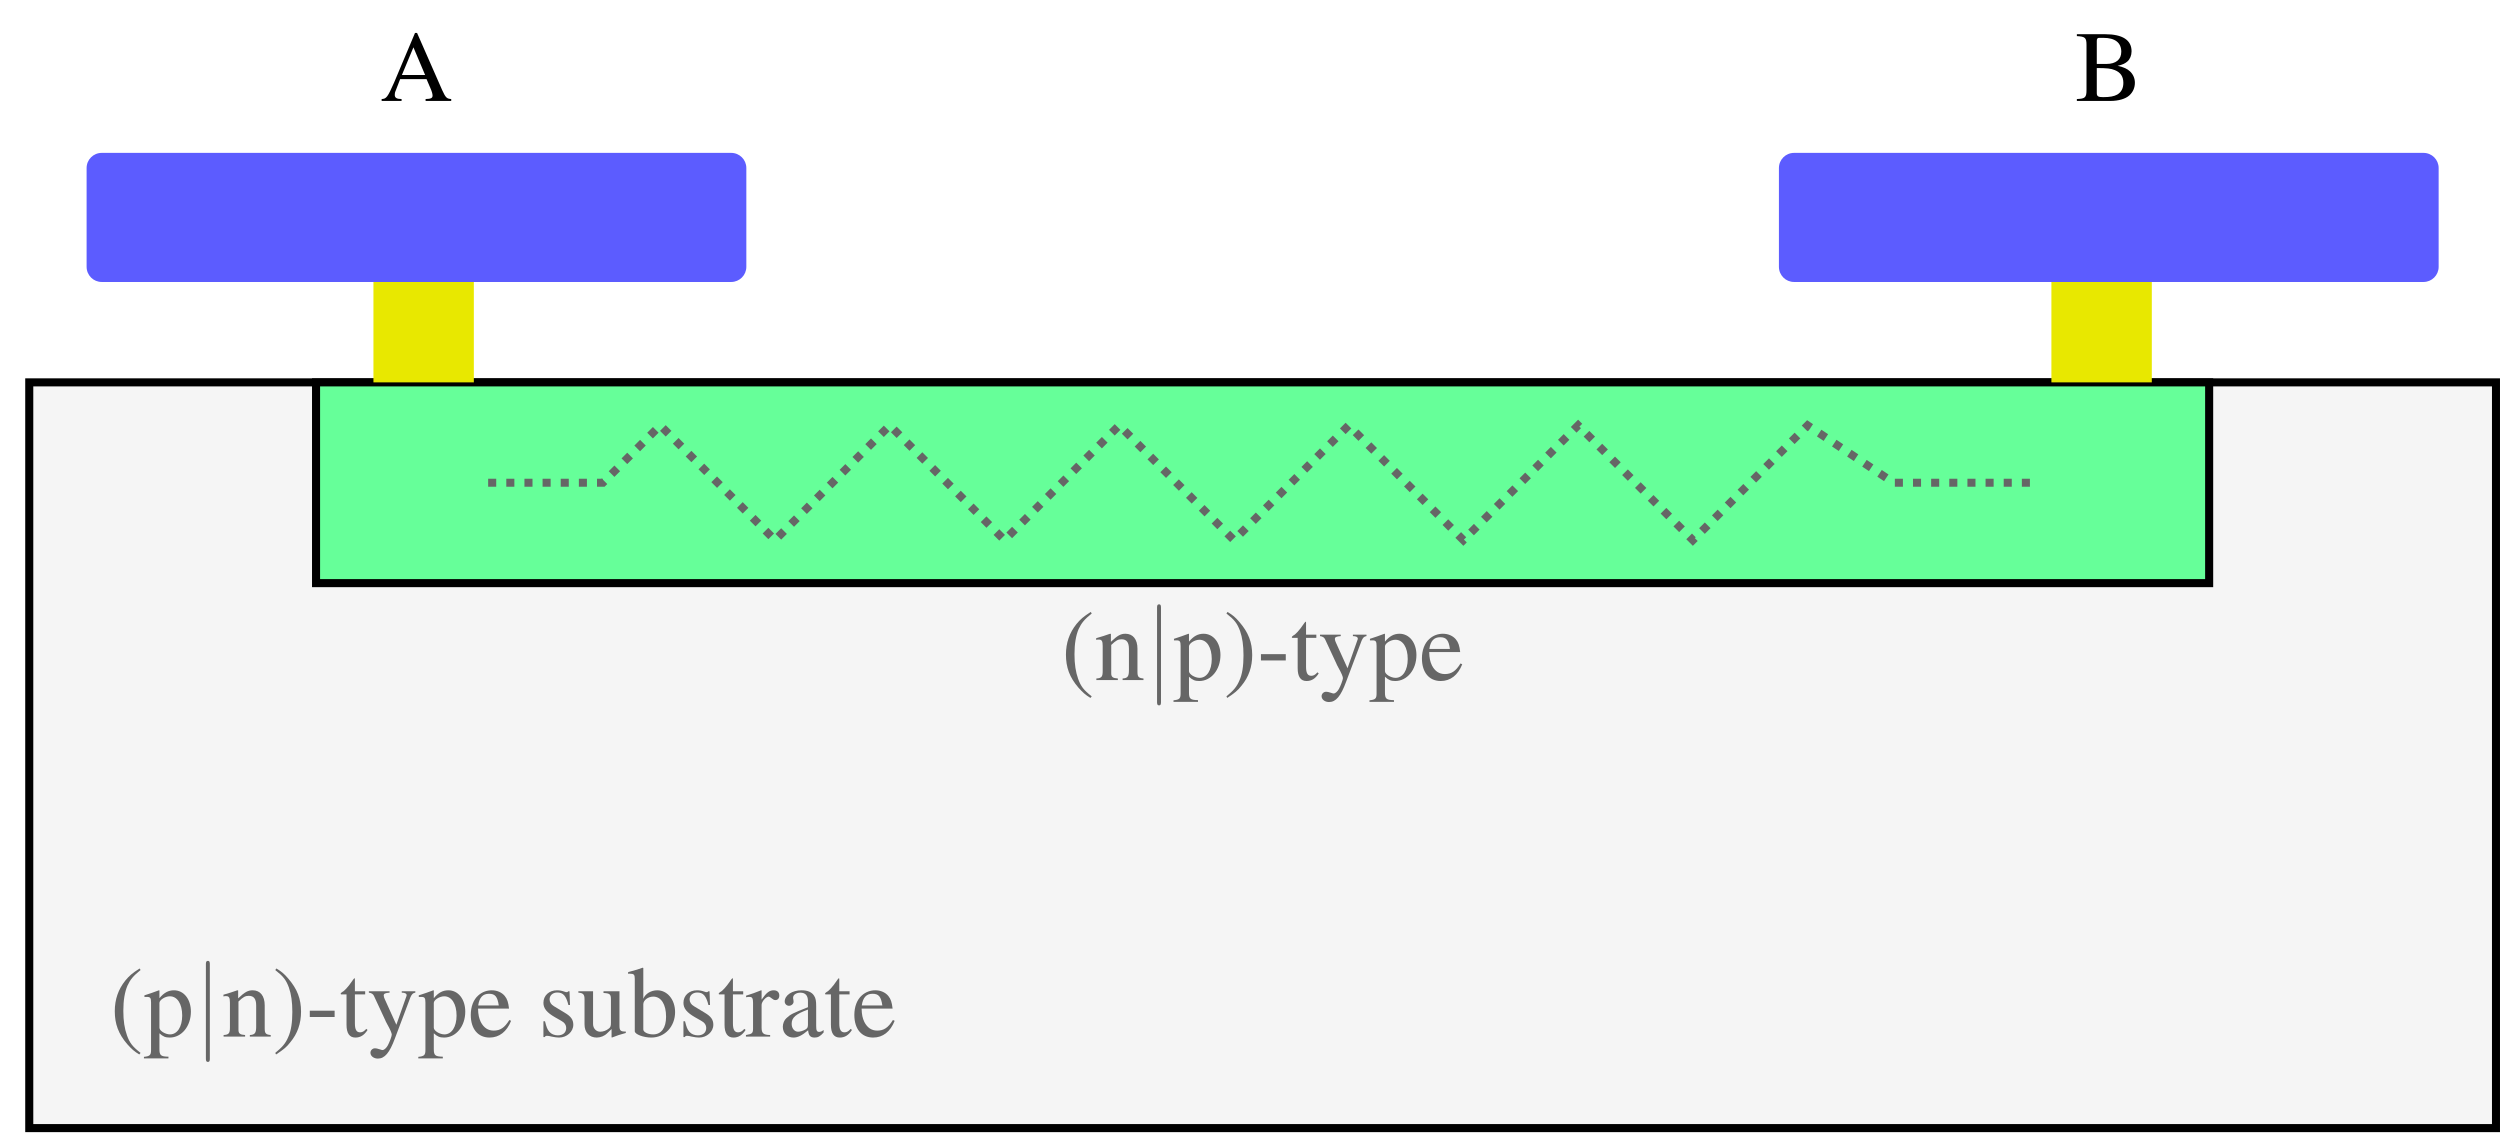
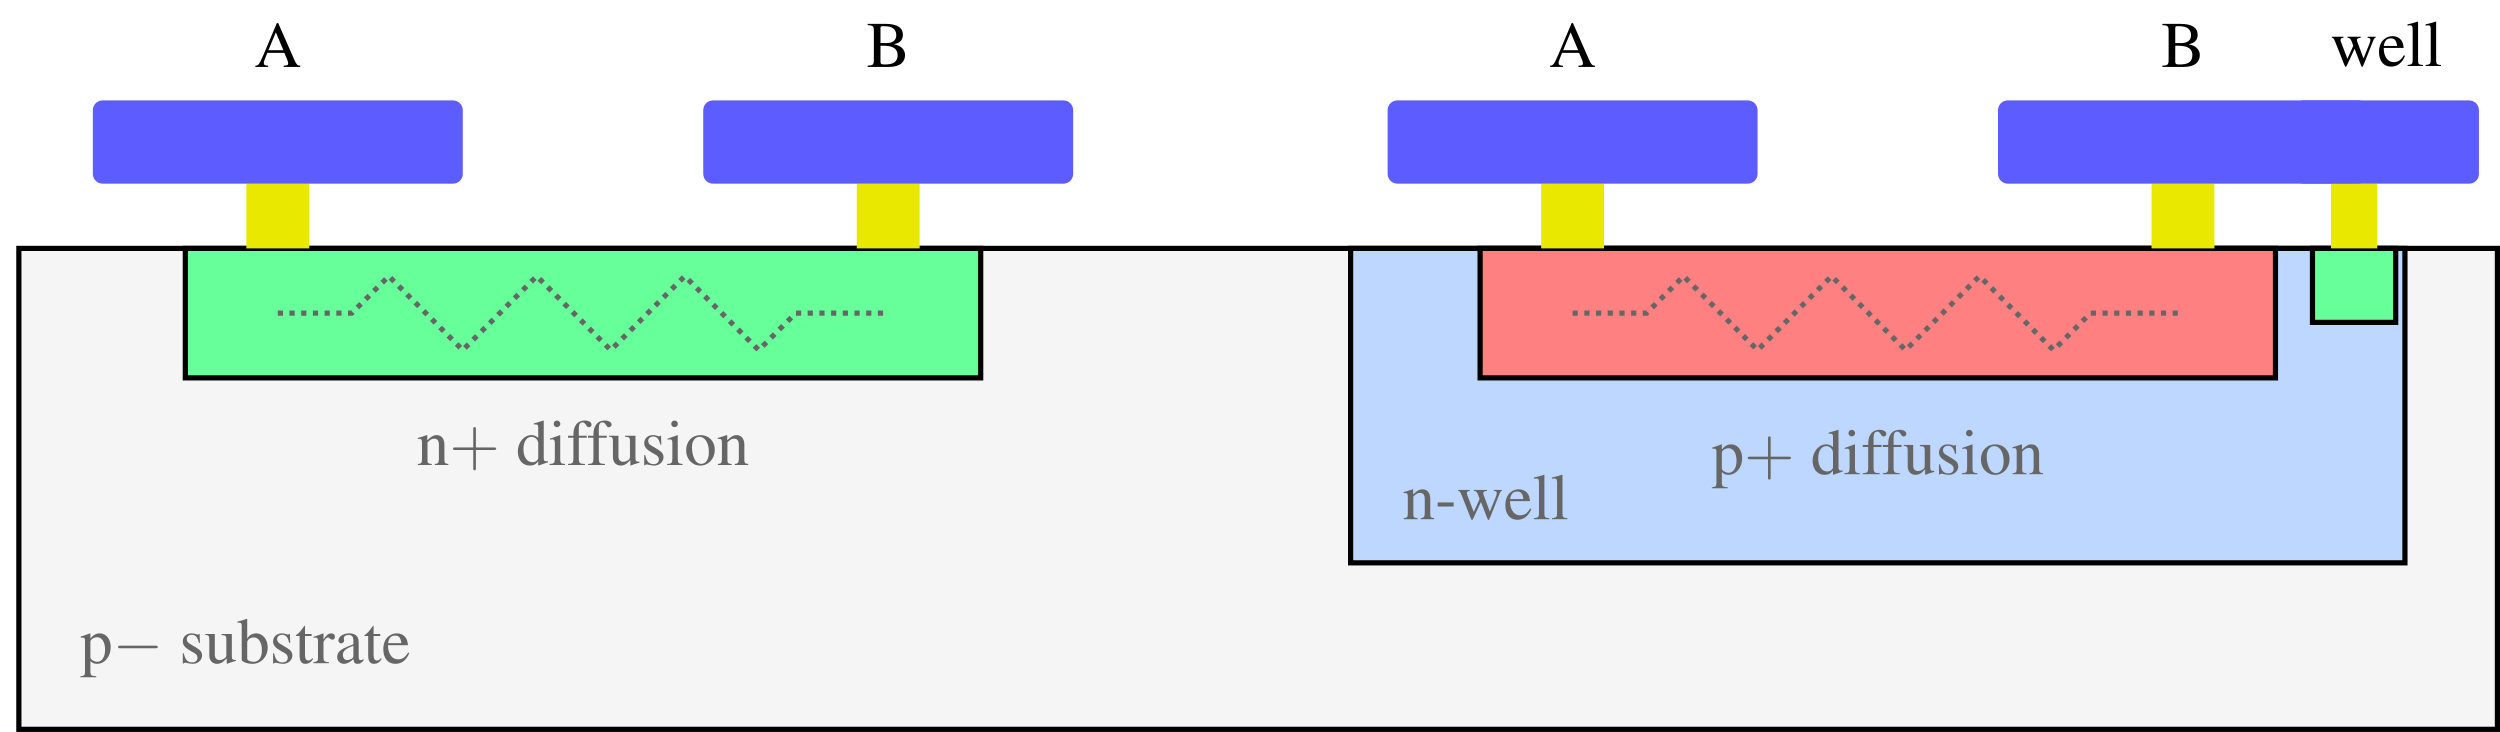
- <svg xmlns="http://www.w3.org/2000/svg" xmlns:xlink="http://www.w3.org/1999/xlink" width="247.067pt" height="111.888pt" viewBox="0 0 247.067 111.888">
+ <svg xmlns="http://www.w3.org/2000/svg" xmlns:xlink="http://www.w3.org/1999/xlink" width="383.13pt" height="112.167pt" viewBox="0 0 383.13 112.167">
  <defs>
    <g>
      <g id="glyph-0-0">
-         <path d="M 2.938 -6.734 C 2.203 -6.266 1.906 -6 1.531 -5.547 C 0.828 -4.672 0.484 -3.672 0.484 -2.516 C 0.484 -1.25 0.844 -0.266 1.719 0.75 C 2.141 1.219 2.391 1.453 2.906 1.766 L 3.031 1.609 C 2.234 0.984 1.953 0.625 1.688 -0.125 C 1.453 -0.781 1.328 -1.547 1.328 -2.547 C 1.328 -3.594 1.469 -4.406 1.734 -5.031 C 2.016 -5.641 2.312 -6 3.031 -6.578 Z M 2.938 -6.734 " />
+         <path d="M 0.094 -3.922 C 0.172 -3.922 0.25 -3.922 0.344 -3.922 C 0.672 -3.922 0.75 -3.828 0.75 -3.359 L 0.75 1.312 C 0.75 1.828 0.641 1.938 0.047 2 L 0.047 2.156 L 2.469 2.156 L 2.469 1.984 C 1.719 1.969 1.578 1.859 1.578 1.234 L 1.578 -0.328 C 1.938 0 2.172 0.094 2.594 0.094 C 3.766 0.094 4.688 -1.016 4.688 -2.469 C 4.688 -3.703 3.984 -4.578 3.016 -4.578 C 2.469 -4.578 2.031 -4.344 1.578 -3.797 L 1.578 -4.562 L 1.531 -4.578 C 0.984 -4.375 0.641 -4.25 0.094 -4.078 Z M 1.578 -3.328 C 1.578 -3.625 2.141 -3.984 2.609 -3.984 C 3.344 -3.984 3.828 -3.234 3.828 -2.078 C 3.828 -0.969 3.344 -0.219 2.625 -0.219 C 2.156 -0.219 1.578 -0.578 1.578 -0.875 Z M 1.578 -3.328 " />
      </g>
      <g id="glyph-0-1">
-         <path d="M 0.094 -3.922 C 0.172 -3.922 0.25 -3.922 0.344 -3.922 C 0.672 -3.922 0.75 -3.828 0.75 -3.359 L 0.75 1.312 C 0.75 1.828 0.641 1.938 0.047 2 L 0.047 2.156 L 2.469 2.156 L 2.469 1.984 C 1.719 1.969 1.578 1.859 1.578 1.234 L 1.578 -0.328 C 1.938 0 2.172 0.094 2.594 0.094 C 3.766 0.094 4.688 -1.016 4.688 -2.469 C 4.688 -3.703 3.984 -4.578 3.016 -4.578 C 2.469 -4.578 2.031 -4.344 1.578 -3.797 L 1.578 -4.562 L 1.531 -4.578 C 0.984 -4.375 0.641 -4.25 0.094 -4.078 Z M 1.578 -3.328 C 1.578 -3.625 2.141 -3.984 2.609 -3.984 C 3.344 -3.984 3.828 -3.234 3.828 -2.078 C 3.828 -0.969 3.344 -0.219 2.625 -0.219 C 2.156 -0.219 1.578 -0.578 1.578 -0.875 Z M 1.578 -3.328 " />
+         <path d="M 3.141 -3.125 L 3.094 -4.484 L 2.984 -4.484 L 2.969 -4.469 C 2.875 -4.391 2.875 -4.391 2.828 -4.391 C 2.766 -4.391 2.672 -4.406 2.562 -4.453 C 2.344 -4.531 2.125 -4.578 1.859 -4.578 C 1.078 -4.578 0.516 -4.062 0.516 -3.344 C 0.516 -2.797 0.828 -2.391 1.672 -1.906 L 2.25 -1.578 C 2.609 -1.391 2.766 -1.141 2.766 -0.844 C 2.766 -0.406 2.453 -0.125 1.938 -0.125 C 1.609 -0.125 1.297 -0.25 1.109 -0.469 C 0.891 -0.719 0.812 -0.953 0.672 -1.516 L 0.516 -1.516 L 0.516 0.047 L 0.641 0.047 C 0.719 -0.062 0.75 -0.078 0.875 -0.078 C 0.969 -0.078 1.109 -0.062 1.328 0 C 1.609 0.062 1.891 0.094 2.062 0.094 C 2.828 0.094 3.469 -0.484 3.469 -1.172 C 3.469 -1.672 3.234 -2 2.625 -2.359 L 1.562 -3 C 1.281 -3.156 1.125 -3.406 1.125 -3.672 C 1.125 -4.078 1.438 -4.359 1.891 -4.359 C 2.469 -4.359 2.766 -4.016 2.984 -3.125 Z M 3.141 -3.125 " />
      </g>
      <g id="glyph-0-2">
-         <path d="M 0.156 -3.969 C 0.219 -4 0.312 -4 0.422 -4 C 0.703 -4 0.797 -3.859 0.797 -3.375 L 0.797 -0.891 C 0.797 -0.328 0.688 -0.188 0.172 -0.156 L 0.172 0 L 2.297 0 L 2.297 -0.156 C 1.781 -0.188 1.641 -0.312 1.641 -0.672 L 1.641 -3.469 C 2.109 -3.922 2.328 -4.031 2.656 -4.031 C 3.156 -4.031 3.391 -3.734 3.391 -3.078 L 3.391 -0.984 C 3.391 -0.359 3.266 -0.188 2.766 -0.156 L 2.766 0 L 4.828 0 L 4.828 -0.156 C 4.344 -0.203 4.234 -0.312 4.234 -0.812 L 4.234 -3.094 C 4.234 -4.031 3.781 -4.578 3.047 -4.578 C 2.594 -4.578 2.281 -4.422 1.609 -3.781 L 1.609 -4.562 L 1.531 -4.578 C 1.047 -4.406 0.703 -4.297 0.156 -4.141 Z M 0.156 -3.969 " />
+         <path d="M 4.781 -0.5 L 4.719 -0.5 C 4.266 -0.5 4.156 -0.609 4.156 -1.062 L 4.156 -4.484 L 2.578 -4.484 L 2.578 -4.312 C 3.203 -4.281 3.312 -4.188 3.312 -3.688 L 3.312 -1.344 C 3.312 -1.062 3.266 -0.922 3.125 -0.812 C 2.859 -0.594 2.547 -0.484 2.25 -0.484 C 1.859 -0.484 1.547 -0.812 1.547 -1.234 L 1.547 -4.484 L 0.094 -4.484 L 0.094 -4.344 C 0.562 -4.312 0.703 -4.172 0.703 -3.703 L 0.703 -1.203 C 0.703 -0.406 1.188 0.094 1.906 0.094 C 2.281 0.094 2.672 -0.062 2.938 -0.328 L 3.375 -0.75 L 3.375 0.062 L 3.406 0.094 C 3.906 -0.109 4.266 -0.219 4.781 -0.359 Z M 4.781 -0.5 " />
      </g>
      <g id="glyph-0-3">
-         <path d="M 0.375 1.766 C 1.109 1.281 1.422 1.031 1.781 0.562 C 2.5 -0.297 2.844 -1.297 2.844 -2.469 C 2.844 -3.734 2.469 -4.703 1.594 -5.719 C 1.188 -6.203 0.922 -6.422 0.406 -6.734 L 0.297 -6.578 C 1.094 -5.953 1.359 -5.609 1.641 -4.859 C 1.875 -4.188 1.984 -3.422 1.984 -2.438 C 1.984 -1.391 1.859 -0.562 1.578 0.047 C 1.312 0.672 1 1.031 0.297 1.609 Z M 0.375 1.766 " />
+         <path d="M 1.531 -6.781 L 1.469 -6.812 C 1.062 -6.656 0.781 -6.578 0.312 -6.453 L 0.031 -6.375 L 0.031 -6.203 C 0.094 -6.219 0.125 -6.219 0.203 -6.219 C 0.594 -6.219 0.688 -6.125 0.688 -5.719 L 0.688 -0.531 C 0.688 -0.234 1.531 0.094 2.328 0.094 C 3.656 0.094 4.672 -1 4.672 -2.422 C 4.672 -3.656 3.906 -4.578 2.906 -4.578 C 2.297 -4.578 1.719 -4.234 1.531 -3.734 Z M 1.531 -3.203 C 1.531 -3.594 2 -3.953 2.516 -3.953 C 3.297 -3.953 3.781 -3.188 3.781 -1.969 C 3.781 -0.859 3.312 -0.219 2.5 -0.219 C 1.969 -0.219 1.531 -0.453 1.531 -0.703 Z M 1.531 -3.203 " />
      </g>
      <g id="glyph-0-4">
-         <path d="M 0.391 -2.562 L 0.391 -1.938 L 2.844 -1.938 L 2.844 -2.562 Z M 0.391 -2.562 " />
+         <path d="M 2.547 -4.484 L 1.531 -4.484 L 1.531 -5.641 C 1.531 -5.734 1.531 -5.766 1.469 -5.766 C 1.391 -5.688 1.328 -5.594 1.266 -5.5 C 0.891 -4.938 0.453 -4.469 0.297 -4.422 C 0.188 -4.359 0.125 -4.281 0.125 -4.234 C 0.125 -4.203 0.141 -4.188 0.172 -4.172 L 0.703 -4.172 L 0.703 -1.172 C 0.703 -0.328 1 0.094 1.578 0.094 C 2.078 0.094 2.453 -0.141 2.781 -0.656 L 2.656 -0.766 C 2.438 -0.516 2.266 -0.422 2.047 -0.422 C 1.688 -0.422 1.531 -0.688 1.531 -1.312 L 1.531 -4.172 L 2.547 -4.172 Z M 2.547 -4.484 " />
      </g>
      <g id="glyph-0-5">
-         <path d="M 2.547 -4.484 L 1.531 -4.484 L 1.531 -5.641 C 1.531 -5.734 1.531 -5.766 1.469 -5.766 C 1.391 -5.688 1.328 -5.594 1.266 -5.5 C 0.891 -4.938 0.453 -4.469 0.297 -4.422 C 0.188 -4.359 0.125 -4.281 0.125 -4.234 C 0.125 -4.203 0.141 -4.188 0.172 -4.172 L 0.703 -4.172 L 0.703 -1.172 C 0.703 -0.328 1 0.094 1.578 0.094 C 2.078 0.094 2.453 -0.141 2.781 -0.656 L 2.656 -0.766 C 2.438 -0.516 2.266 -0.422 2.047 -0.422 C 1.688 -0.422 1.531 -0.688 1.531 -1.312 L 1.531 -4.172 L 2.547 -4.172 Z M 2.547 -4.484 " />
+         <path d="M 0.062 -3.891 C 0.203 -3.922 0.297 -3.922 0.422 -3.922 C 0.672 -3.922 0.75 -3.766 0.75 -3.328 L 0.75 -0.844 C 0.75 -0.344 0.688 -0.266 0.047 -0.156 L 0.047 0 L 2.438 0 L 2.438 -0.156 C 1.766 -0.172 1.594 -0.328 1.594 -0.891 L 1.594 -3.141 C 1.594 -3.453 2.031 -3.953 2.297 -3.953 C 2.359 -3.953 2.438 -3.906 2.547 -3.812 C 2.719 -3.672 2.828 -3.609 2.953 -3.609 C 3.188 -3.609 3.344 -3.781 3.344 -4.062 C 3.344 -4.391 3.125 -4.578 2.797 -4.578 C 2.375 -4.578 2.078 -4.359 1.594 -3.656 L 1.594 -4.562 L 1.547 -4.578 C 1.016 -4.359 0.656 -4.234 0.062 -4.047 Z M 0.062 -3.891 " />
      </g>
      <g id="glyph-0-6">
-         <path d="M 4.734 -4.484 L 3.391 -4.484 L 3.391 -4.344 C 3.703 -4.344 3.875 -4.25 3.875 -4.094 C 3.875 -4.047 3.859 -3.984 3.828 -3.922 L 2.859 -1.172 L 1.719 -3.688 C 1.656 -3.828 1.609 -3.953 1.609 -4.062 C 1.609 -4.25 1.766 -4.312 2.188 -4.344 L 2.188 -4.484 L 0.141 -4.484 L 0.141 -4.344 C 0.406 -4.312 0.562 -4.203 0.641 -4.031 L 1.781 -1.578 L 1.812 -1.5 L 1.969 -1.203 C 2.25 -0.703 2.406 -0.344 2.406 -0.188 C 2.406 -0.047 2.172 0.594 2 0.891 C 1.859 1.141 1.641 1.328 1.5 1.328 C 1.453 1.328 1.359 1.312 1.25 1.266 C 1.062 1.203 0.891 1.156 0.734 1.156 C 0.5 1.156 0.297 1.359 0.297 1.594 C 0.297 1.922 0.625 2.172 1.031 2.172 C 1.703 2.172 2.188 1.609 2.719 0.172 L 4.25 -3.891 C 4.391 -4.203 4.5 -4.312 4.734 -4.344 Z M 4.734 -4.484 " />
+         <path d="M 4.406 -0.656 C 4.234 -0.516 4.109 -0.469 3.969 -0.469 C 3.734 -0.469 3.672 -0.609 3.672 -1.047 L 3.672 -2.984 C 3.672 -3.516 3.625 -3.797 3.469 -4.031 C 3.25 -4.391 2.828 -4.578 2.234 -4.578 C 1.297 -4.578 0.562 -4.094 0.562 -3.469 C 0.562 -3.234 0.75 -3.047 0.984 -3.047 C 1.219 -3.047 1.438 -3.234 1.438 -3.453 C 1.438 -3.5 1.422 -3.547 1.422 -3.625 C 1.391 -3.703 1.391 -3.781 1.391 -3.859 C 1.391 -4.125 1.703 -4.344 2.109 -4.344 C 2.594 -4.344 2.859 -4.062 2.859 -3.516 L 2.859 -2.906 C 1.328 -2.297 1.156 -2.219 0.734 -1.828 C 0.516 -1.641 0.375 -1.297 0.375 -0.969 C 0.375 -0.344 0.812 0.094 1.422 0.094 C 1.859 0.094 2.266 -0.109 2.875 -0.625 C 2.922 -0.109 3.094 0.094 3.516 0.094 C 3.844 0.094 4.062 -0.016 4.406 -0.406 Z M 2.859 -1.219 C 2.859 -0.922 2.812 -0.828 2.609 -0.703 C 2.359 -0.562 2.078 -0.484 1.875 -0.484 C 1.531 -0.484 1.25 -0.812 1.25 -1.25 L 1.25 -1.281 C 1.25 -1.875 1.656 -2.234 2.859 -2.672 Z M 2.859 -1.219 " />
      </g>
      <g id="glyph-0-7">
        <path d="M 4.062 -1.641 C 3.594 -0.875 3.156 -0.594 2.516 -0.594 C 1.953 -0.594 1.531 -0.875 1.234 -1.453 C 1.062 -1.828 0.984 -2.156 0.969 -2.766 L 4.031 -2.766 C 3.953 -3.406 3.859 -3.703 3.609 -4.016 C 3.312 -4.375 2.844 -4.578 2.328 -4.578 C 1.828 -4.578 1.359 -4.406 0.984 -4.062 C 0.516 -3.656 0.25 -2.953 0.25 -2.141 C 0.25 -0.75 0.969 0.094 2.109 0.094 C 3.062 0.094 3.812 -0.484 4.234 -1.562 Z M 0.984 -3.078 C 1.094 -3.859 1.438 -4.234 2.047 -4.234 C 2.656 -4.234 2.891 -3.953 3.016 -3.078 Z M 0.984 -3.078 " />
      </g>
      <g id="glyph-0-8">
-         <path d="M 3.141 -3.125 L 3.094 -4.484 L 2.984 -4.484 L 2.969 -4.469 C 2.875 -4.391 2.875 -4.391 2.828 -4.391 C 2.766 -4.391 2.672 -4.406 2.562 -4.453 C 2.344 -4.531 2.125 -4.578 1.859 -4.578 C 1.078 -4.578 0.516 -4.062 0.516 -3.344 C 0.516 -2.797 0.828 -2.391 1.672 -1.906 L 2.25 -1.578 C 2.609 -1.391 2.766 -1.141 2.766 -0.844 C 2.766 -0.406 2.453 -0.125 1.938 -0.125 C 1.609 -0.125 1.297 -0.25 1.109 -0.469 C 0.891 -0.719 0.812 -0.953 0.672 -1.516 L 0.516 -1.516 L 0.516 0.047 L 0.641 0.047 C 0.719 -0.062 0.75 -0.078 0.875 -0.078 C 0.969 -0.078 1.109 -0.062 1.328 0 C 1.609 0.062 1.891 0.094 2.062 0.094 C 2.828 0.094 3.469 -0.484 3.469 -1.172 C 3.469 -1.672 3.234 -2 2.625 -2.359 L 1.562 -3 C 1.281 -3.156 1.125 -3.406 1.125 -3.672 C 1.125 -4.078 1.438 -4.359 1.891 -4.359 C 2.469 -4.359 2.766 -4.016 2.984 -3.125 Z M 3.141 -3.125 " />
+         <path d="M 0.156 -3.969 C 0.219 -4 0.312 -4 0.422 -4 C 0.703 -4 0.797 -3.859 0.797 -3.375 L 0.797 -0.891 C 0.797 -0.328 0.688 -0.188 0.172 -0.156 L 0.172 0 L 2.297 0 L 2.297 -0.156 C 1.781 -0.188 1.641 -0.312 1.641 -0.672 L 1.641 -3.469 C 2.109 -3.922 2.328 -4.031 2.656 -4.031 C 3.156 -4.031 3.391 -3.734 3.391 -3.078 L 3.391 -0.984 C 3.391 -0.359 3.266 -0.188 2.766 -0.156 L 2.766 0 L 4.828 0 L 4.828 -0.156 C 4.344 -0.203 4.234 -0.312 4.234 -0.812 L 4.234 -3.094 C 4.234 -4.031 3.781 -4.578 3.047 -4.578 C 2.594 -4.578 2.281 -4.422 1.609 -3.781 L 1.609 -4.562 L 1.531 -4.578 C 1.047 -4.406 0.703 -4.297 0.156 -4.141 Z M 0.156 -3.969 " />
      </g>
      <g id="glyph-0-9">
-         <path d="M 4.781 -0.5 L 4.719 -0.5 C 4.266 -0.5 4.156 -0.609 4.156 -1.062 L 4.156 -4.484 L 2.578 -4.484 L 2.578 -4.312 C 3.203 -4.281 3.312 -4.188 3.312 -3.688 L 3.312 -1.344 C 3.312 -1.062 3.266 -0.922 3.125 -0.812 C 2.859 -0.594 2.547 -0.484 2.25 -0.484 C 1.859 -0.484 1.547 -0.812 1.547 -1.234 L 1.547 -4.484 L 0.094 -4.484 L 0.094 -4.344 C 0.562 -4.312 0.703 -4.172 0.703 -3.703 L 0.703 -1.203 C 0.703 -0.406 1.188 0.094 1.906 0.094 C 2.281 0.094 2.672 -0.062 2.938 -0.328 L 3.375 -0.75 L 3.375 0.062 L 3.406 0.094 C 3.906 -0.109 4.266 -0.219 4.781 -0.359 Z M 4.781 -0.5 " />
+         <path d="M 3.422 0.094 L 4.891 -0.422 L 4.891 -0.578 C 4.719 -0.562 4.688 -0.562 4.672 -0.562 C 4.312 -0.562 4.234 -0.672 4.234 -1.141 L 4.234 -6.781 L 4.172 -6.812 C 3.703 -6.641 3.344 -6.547 2.719 -6.375 L 2.719 -6.203 C 2.797 -6.219 2.844 -6.219 2.938 -6.219 C 3.297 -6.219 3.391 -6.125 3.391 -5.719 L 3.391 -4.156 C 3.016 -4.469 2.734 -4.578 2.344 -4.578 C 1.203 -4.578 0.266 -3.453 0.266 -2.047 C 0.266 -0.766 1.016 0.094 2.109 0.094 C 2.672 0.094 3.047 -0.094 3.391 -0.562 L 3.391 0.062 Z M 3.391 -1.016 C 3.391 -0.953 3.312 -0.828 3.219 -0.719 C 3.047 -0.516 2.797 -0.422 2.5 -0.422 C 1.672 -0.422 1.125 -1.219 1.125 -2.438 C 1.125 -3.562 1.609 -4.312 2.375 -4.312 C 2.906 -4.312 3.391 -3.844 3.391 -3.312 Z M 3.391 -1.016 " />
      </g>
      <g id="glyph-0-10">
-         <path d="M 1.531 -6.781 L 1.469 -6.812 C 1.062 -6.656 0.781 -6.578 0.312 -6.453 L 0.031 -6.375 L 0.031 -6.203 C 0.094 -6.219 0.125 -6.219 0.203 -6.219 C 0.594 -6.219 0.688 -6.125 0.688 -5.719 L 0.688 -0.531 C 0.688 -0.234 1.531 0.094 2.328 0.094 C 3.656 0.094 4.672 -1 4.672 -2.422 C 4.672 -3.656 3.906 -4.578 2.906 -4.578 C 2.297 -4.578 1.719 -4.234 1.531 -3.734 Z M 1.531 -3.203 C 1.531 -3.594 2 -3.953 2.516 -3.953 C 3.297 -3.953 3.781 -3.188 3.781 -1.969 C 3.781 -0.859 3.312 -0.219 2.5 -0.219 C 1.969 -0.219 1.531 -0.453 1.531 -0.703 Z M 1.531 -3.203 " />
+         <path d="M 1.75 -4.578 L 0.203 -4.031 L 0.203 -3.891 L 0.281 -3.891 C 0.406 -3.922 0.531 -3.922 0.625 -3.922 C 0.859 -3.922 0.953 -3.766 0.953 -3.328 L 0.953 -1.016 C 0.953 -0.297 0.844 -0.188 0.156 -0.156 L 0.156 0 L 2.516 0 L 2.516 -0.156 C 1.859 -0.203 1.781 -0.297 1.781 -1.016 L 1.781 -4.562 Z M 1.281 -6.812 C 1 -6.812 0.781 -6.578 0.781 -6.297 C 0.781 -6.016 1 -5.797 1.281 -5.797 C 1.562 -5.797 1.797 -6.016 1.797 -6.297 C 1.797 -6.578 1.562 -6.812 1.281 -6.812 Z M 1.281 -6.812 " />
      </g>
      <g id="glyph-0-11">
-         <path d="M 0.062 -3.891 C 0.203 -3.922 0.297 -3.922 0.422 -3.922 C 0.672 -3.922 0.75 -3.766 0.75 -3.328 L 0.75 -0.844 C 0.75 -0.344 0.688 -0.266 0.047 -0.156 L 0.047 0 L 2.438 0 L 2.438 -0.156 C 1.766 -0.172 1.594 -0.328 1.594 -0.891 L 1.594 -3.141 C 1.594 -3.453 2.031 -3.953 2.297 -3.953 C 2.359 -3.953 2.438 -3.906 2.547 -3.812 C 2.719 -3.672 2.828 -3.609 2.953 -3.609 C 3.188 -3.609 3.344 -3.781 3.344 -4.062 C 3.344 -4.391 3.125 -4.578 2.797 -4.578 C 2.375 -4.578 2.078 -4.359 1.594 -3.656 L 1.594 -4.562 L 1.547 -4.578 C 1.016 -4.359 0.656 -4.234 0.062 -4.047 Z M 0.062 -3.891 " />
+         <path d="M 3.078 -4.484 L 1.859 -4.484 L 1.859 -5.641 C 1.859 -6.219 2.047 -6.531 2.422 -6.531 C 2.625 -6.531 2.766 -6.438 2.953 -6.141 C 3.109 -5.875 3.234 -5.781 3.406 -5.781 C 3.625 -5.781 3.812 -5.969 3.812 -6.188 C 3.812 -6.547 3.375 -6.812 2.781 -6.812 C 2.156 -6.812 1.641 -6.547 1.375 -6.078 C 1.109 -5.641 1.031 -5.281 1.031 -4.484 L 0.203 -4.484 L 0.203 -4.172 L 1.031 -4.172 L 1.031 -1.031 C 1.031 -0.312 0.922 -0.188 0.203 -0.156 L 0.203 0 L 2.797 0 L 2.797 -0.156 C 1.969 -0.172 1.859 -0.297 1.859 -1.031 L 1.859 -4.172 L 3.078 -4.172 Z M 3.078 -4.484 " />
      </g>
      <g id="glyph-0-12">
-         <path d="M 4.406 -0.656 C 4.234 -0.516 4.109 -0.469 3.969 -0.469 C 3.734 -0.469 3.672 -0.609 3.672 -1.047 L 3.672 -2.984 C 3.672 -3.516 3.625 -3.797 3.469 -4.031 C 3.25 -4.391 2.828 -4.578 2.234 -4.578 C 1.297 -4.578 0.562 -4.094 0.562 -3.469 C 0.562 -3.234 0.75 -3.047 0.984 -3.047 C 1.219 -3.047 1.438 -3.234 1.438 -3.453 C 1.438 -3.5 1.422 -3.547 1.422 -3.625 C 1.391 -3.703 1.391 -3.781 1.391 -3.859 C 1.391 -4.125 1.703 -4.344 2.109 -4.344 C 2.594 -4.344 2.859 -4.062 2.859 -3.516 L 2.859 -2.906 C 1.328 -2.297 1.156 -2.219 0.734 -1.828 C 0.516 -1.641 0.375 -1.297 0.375 -0.969 C 0.375 -0.344 0.812 0.094 1.422 0.094 C 1.859 0.094 2.266 -0.109 2.875 -0.625 C 2.922 -0.109 3.094 0.094 3.516 0.094 C 3.844 0.094 4.062 -0.016 4.406 -0.406 Z M 2.859 -1.219 C 2.859 -0.922 2.812 -0.828 2.609 -0.703 C 2.359 -0.562 2.078 -0.484 1.875 -0.484 C 1.531 -0.484 1.25 -0.812 1.25 -1.25 L 1.25 -1.281 C 1.25 -1.875 1.656 -2.234 2.859 -2.672 Z M 2.859 -1.219 " />
+         <path d="M 2.5 -4.578 C 1.203 -4.578 0.297 -3.625 0.297 -2.25 C 0.297 -0.906 1.219 0.094 2.469 0.094 C 3.734 0.094 4.688 -0.953 4.688 -2.328 C 4.688 -3.641 3.766 -4.578 2.5 -4.578 Z M 2.359 -4.312 C 3.203 -4.312 3.781 -3.344 3.781 -1.984 C 3.781 -0.859 3.344 -0.172 2.594 -0.172 C 2.203 -0.172 1.828 -0.422 1.625 -0.812 C 1.344 -1.328 1.188 -2.031 1.188 -2.734 C 1.188 -3.688 1.656 -4.312 2.359 -4.312 Z M 2.359 -4.312 " />
      </g>
      <g id="glyph-0-13">
        <path d="M 7.031 -0.188 C 6.594 -0.219 6.484 -0.312 6.141 -1.062 L 3.656 -6.719 L 3.453 -6.719 L 1.391 -1.828 C 0.75 -0.375 0.625 -0.203 0.156 -0.188 L 0.156 0 L 2.125 0 L 2.125 -0.188 C 1.641 -0.188 1.453 -0.312 1.453 -0.594 C 1.453 -0.719 1.469 -0.859 1.531 -0.984 L 1.984 -2.156 L 4.594 -2.156 L 5 -1.203 C 5.125 -0.922 5.188 -0.672 5.188 -0.531 C 5.188 -0.281 5.031 -0.203 4.5 -0.188 L 4.5 0 L 7.031 0 Z M 2.156 -2.562 L 3.297 -5.297 L 4.453 -2.562 Z M 2.156 -2.562 " />
      </g>
      <g id="glyph-0-14">
        <path d="M 0.172 -6.594 L 0.172 -6.406 C 1 -6.359 1.125 -6.25 1.125 -5.516 L 1.125 -1.094 C 1.125 -0.344 1 -0.219 0.172 -0.188 L 0.172 0 L 3.5 0 C 4.281 0 4.984 -0.203 5.359 -0.547 C 5.719 -0.875 5.906 -1.312 5.906 -1.797 C 5.906 -2.234 5.734 -2.625 5.422 -2.922 C 5.125 -3.188 4.859 -3.312 4.203 -3.469 C 4.719 -3.594 4.938 -3.703 5.172 -3.906 C 5.422 -4.125 5.578 -4.5 5.578 -4.906 C 5.578 -6.016 4.688 -6.594 2.953 -6.594 Z M 2.141 -3.25 C 3.109 -3.25 3.562 -3.203 3.922 -3.047 C 4.5 -2.812 4.766 -2.406 4.766 -1.781 C 4.766 -1.25 4.562 -0.859 4.156 -0.625 C 3.844 -0.453 3.422 -0.375 2.766 -0.375 C 2.281 -0.375 2.141 -0.453 2.141 -0.781 Z M 2.141 -3.656 L 2.141 -5.938 C 2.141 -6.141 2.219 -6.234 2.359 -6.234 L 2.797 -6.234 C 3.953 -6.234 4.562 -5.75 4.562 -4.859 C 4.562 -4.094 4.031 -3.656 3.094 -3.656 Z M 2.141 -3.656 " />
      </g>
+       <g id="glyph-0-15">
+         <path d="M 0.391 -2.562 L 0.391 -1.938 L 2.844 -1.938 L 2.844 -2.562 Z M 0.391 -2.562 " />
+       </g>
+       <g id="glyph-0-16">
+         <path d="M 5.688 -4.484 L 5.688 -4.344 C 6.031 -4.266 6.125 -4.203 6.125 -4.031 C 6.125 -3.875 6.078 -3.641 5.969 -3.375 L 5.062 -1.156 L 4.234 -3.391 C 4.062 -3.844 4.062 -3.844 4.062 -3.984 C 4.062 -4.203 4.172 -4.266 4.641 -4.344 L 4.641 -4.484 L 2.609 -4.484 L 2.609 -4.344 C 2.984 -4.297 3.094 -4.188 3.297 -3.656 C 3.375 -3.453 3.438 -3.266 3.5 -3.094 L 2.594 -1.109 L 1.609 -3.703 C 1.562 -3.812 1.547 -3.906 1.547 -4 C 1.547 -4.219 1.672 -4.297 2 -4.344 L 2 -4.484 L 0.203 -4.484 L 0.203 -4.344 C 0.438 -4.312 0.516 -4.219 0.734 -3.703 L 2.078 -0.297 C 2.203 0 2.281 0.141 2.344 0.141 C 2.391 0.141 2.469 0.016 2.594 -0.25 L 3.703 -2.641 L 4.609 -0.297 C 4.75 0.078 4.797 0.141 4.859 0.141 C 4.922 0.141 4.969 0.047 5.141 -0.344 L 6.516 -3.797 C 6.688 -4.219 6.719 -4.266 6.922 -4.344 L 6.922 -4.484 Z M 5.688 -4.484 " />
+       </g>
+       <g id="glyph-0-17">
+         <path d="M 0.188 -6.203 L 0.25 -6.203 C 0.359 -6.219 0.484 -6.234 0.562 -6.234 C 0.875 -6.234 0.984 -6.094 0.984 -5.625 L 0.984 -0.875 C 0.984 -0.328 0.844 -0.203 0.203 -0.156 L 0.203 0 L 2.562 0 L 2.562 -0.156 C 1.938 -0.188 1.812 -0.297 1.812 -0.844 L 1.812 -6.781 L 1.781 -6.812 C 1.25 -6.641 0.875 -6.547 0.188 -6.375 Z M 0.188 -6.203 " />
+       </g>
      <g id="glyph-1-0">
-         <path d="M 1.578 -7.125 C 1.578 -7.297 1.578 -7.484 1.391 -7.484 C 1.188 -7.484 1.188 -7.297 1.188 -7.125 L 1.188 2.141 C 1.188 2.312 1.188 2.5 1.391 2.5 C 1.578 2.5 1.578 2.312 1.578 2.141 Z M 1.578 -7.125 " />
+         <path d="M 6.562 -2.297 C 6.734 -2.297 6.922 -2.297 6.922 -2.5 C 6.922 -2.688 6.734 -2.688 6.562 -2.688 L 1.172 -2.688 C 1 -2.688 0.828 -2.688 0.828 -2.5 C 0.828 -2.297 1 -2.297 1.172 -2.297 Z M 6.562 -2.297 " />
+       </g>
+       <g id="glyph-2-0">
+         <path d="M 4.078 -2.297 L 6.859 -2.297 C 7 -2.297 7.188 -2.297 7.188 -2.5 C 7.188 -2.688 7 -2.688 6.859 -2.688 L 4.078 -2.688 L 4.078 -5.484 C 4.078 -5.625 4.078 -5.812 3.875 -5.812 C 3.672 -5.812 3.672 -5.625 3.672 -5.484 L 3.672 -2.688 L 0.891 -2.688 C 0.75 -2.688 0.562 -2.688 0.562 -2.5 C 0.562 -2.297 0.75 -2.297 0.891 -2.297 L 3.672 -2.297 L 3.672 0.5 C 3.672 0.641 3.672 0.828 3.875 0.828 C 4.078 0.828 4.078 0.641 4.078 0.5 Z M 4.078 -2.297 " />
      </g>
    </g>
    <clipPath id="clip-0">
-       <path clip-rule="nonzero" d="M 2 37 L 247 37 L 247 111.887 L 2 111.887 Z M 2 37 " />
-     </clipPath>
-     <clipPath id="clip-1">
-       <path clip-rule="nonzero" d="M 2 37 L 247.066 37 L 247.066 111.887 L 2 111.887 Z M 2 37 " />
+       <path clip-rule="nonzero" d="M 2 37 L 383.129 37 L 383.129 112.168 L 2 112.168 Z M 2 37 " />
    </clipPath>
  </defs>
+   <path fill-rule="nonzero" fill="rgb(95.999%, 95.999%, 95.999%)" fill-opacity="1" d="M 2.891 111.77 L 2.891 38.066 L 382.734 38.066 L 382.734 111.77 Z M 2.891 111.77 " />
  <g clip-path="url(#clip-0)">
-     <path fill-rule="nonzero" fill="rgb(95.999%, 95.999%, 95.999%)" fill-opacity="1" d="M 2.891 111.488 L 2.891 37.789 L 246.672 37.789 L 246.672 111.488 Z M 2.891 111.488 " />
-   </g>
-   <g clip-path="url(#clip-1)">
-     <path fill="none" stroke-width="0.797" stroke-linecap="butt" stroke-linejoin="miter" stroke="rgb(0%, 0%, 0%)" stroke-opacity="1" stroke-miterlimit="10" d="M 0.002 0.001 L 0.002 73.7 L 243.783 73.7 L 243.783 0.001 Z M 0.002 0.001 " transform="matrix(1, 0, 0, -1, 2.889, 111.489)" />
+     <path fill="none" stroke-width="0.797" stroke-linecap="butt" stroke-linejoin="miter" stroke="rgb(0%, 0%, 0%)" stroke-opacity="1" stroke-miterlimit="10" d="M 0.002 -0.002 L 0.002 73.702 L 379.845 73.702 L 379.845 -0.002 Z M 0.002 -0.002 " transform="matrix(1, 0, 0, -1, 2.889, 111.768)" />
  </g>
  <g fill="rgb(39.999%, 39.999%, 39.999%)" fill-opacity="1">
-     <use xlink:href="#glyph-0-0" x="10.86" y="102.445" />
-     <use xlink:href="#glyph-0-1" x="14.178" y="102.445" />
+     <use xlink:href="#glyph-0-0" x="12.277" y="101.641" />
  </g>
  <g fill="rgb(39.999%, 39.999%, 39.999%)" fill-opacity="1">
-     <use xlink:href="#glyph-1-0" x="19.159" y="102.445" />
+     <use xlink:href="#glyph-1-0" x="17.259" y="101.641" />
  </g>
  <g fill="rgb(39.999%, 39.999%, 39.999%)" fill-opacity="1">
-     <use xlink:href="#glyph-0-2" x="21.926" y="102.445" />
-     <use xlink:href="#glyph-0-3" x="26.907" y="102.445" />
-     <use xlink:href="#glyph-0-4" x="30.225" y="102.445" />
-     <use xlink:href="#glyph-0-5" x="33.542" y="102.445" />
-     <use xlink:href="#glyph-0-6" x="36.312" y="102.445" />
-     <use xlink:href="#glyph-0-1" x="41.293" y="102.445" />
-     <use xlink:href="#glyph-0-7" x="46.275" y="102.445" />
+     <use xlink:href="#glyph-0-1" x="27.498" y="101.641" />
+     <use xlink:href="#glyph-0-2" x="31.373" y="101.641" />
+     <use xlink:href="#glyph-0-3" x="36.355" y="101.641" />
+     <use xlink:href="#glyph-0-1" x="41.336" y="101.641" />
+     <use xlink:href="#glyph-0-4" x="45.212" y="101.641" />
+     <use xlink:href="#glyph-0-5" x="47.981" y="101.641" />
+     <use xlink:href="#glyph-0-6" x="51.299" y="101.641" />
+     <use xlink:href="#glyph-0-4" x="55.722" y="101.641" />
+     <use xlink:href="#glyph-0-7" x="58.492" y="101.641" />
+   </g>
+   <path fill-rule="nonzero" fill="rgb(39.999%, 100%, 59.999%)" fill-opacity="1" stroke-width="0.797" stroke-linecap="butt" stroke-linejoin="miter" stroke="rgb(0%, 0%, 0%)" stroke-opacity="1" stroke-miterlimit="10" d="M 25.513 53.858 L 25.513 73.702 L 147.404 73.702 L 147.404 53.858 Z M 25.513 53.858 " transform="matrix(1, 0, 0, -1, 2.889, 111.768)" />
+   <g fill="rgb(39.999%, 39.999%, 39.999%)" fill-opacity="1">
+     <use xlink:href="#glyph-0-8" x="63.873" y="71.258" />
  </g>
  <g fill="rgb(39.999%, 39.999%, 39.999%)" fill-opacity="1">
-     <use xlink:href="#glyph-0-8" x="53.189" y="102.445" />
-     <use xlink:href="#glyph-0-9" x="57.064" y="102.445" />
-     <use xlink:href="#glyph-0-10" x="62.045" y="102.445" />
-     <use xlink:href="#glyph-0-8" x="67.027" y="102.445" />
-     <use xlink:href="#glyph-0-5" x="70.902" y="102.445" />
-     <use xlink:href="#glyph-0-11" x="73.672" y="102.445" />
-     <use xlink:href="#glyph-0-12" x="76.989" y="102.445" />
-     <use xlink:href="#glyph-0-5" x="81.413" y="102.445" />
-     <use xlink:href="#glyph-0-7" x="84.182" y="102.445" />
-   </g>
-   <path fill-rule="nonzero" fill="rgb(39.999%, 100%, 59.999%)" fill-opacity="1" stroke-width="0.797" stroke-linecap="butt" stroke-linejoin="miter" stroke="rgb(0%, 0%, 0%)" stroke-opacity="1" stroke-miterlimit="10" d="M 28.345 53.86 L 28.345 73.7 L 215.435 73.7 L 215.435 53.86 Z M 28.345 53.86 " transform="matrix(1, 0, 0, -1, 2.889, 111.489)" />
-   <g fill="rgb(39.999%, 39.999%, 39.999%)" fill-opacity="1">
-     <use xlink:href="#glyph-0-0" x="104.86" y="67.209" />
-     <use xlink:href="#glyph-0-2" x="108.178" y="67.209" />
+     <use xlink:href="#glyph-2-0" x="68.854" y="71.258" />
  </g>
  <g fill="rgb(39.999%, 39.999%, 39.999%)" fill-opacity="1">
-     <use xlink:href="#glyph-1-0" x="113.159" y="67.209" />
+     <use xlink:href="#glyph-0-9" x="79.093" y="71.258" />
+     <use xlink:href="#glyph-0-10" x="84.074" y="71.258" />
+     <use xlink:href="#glyph-0-11" x="86.844" y="71.258" />
  </g>
  <g fill="rgb(39.999%, 39.999%, 39.999%)" fill-opacity="1">
-     <use xlink:href="#glyph-0-1" x="115.926" y="67.209" />
-     <use xlink:href="#glyph-0-3" x="120.907" y="67.209" />
-     <use xlink:href="#glyph-0-4" x="124.225" y="67.209" />
-     <use xlink:href="#glyph-0-5" x="127.542" y="67.209" />
-     <use xlink:href="#glyph-0-6" x="130.312" y="67.209" />
-     <use xlink:href="#glyph-0-1" x="135.293" y="67.209" />
-     <use xlink:href="#glyph-0-7" x="140.275" y="67.209" />
+     <use xlink:href="#glyph-0-11" x="89.912" y="71.258" />
+     <use xlink:href="#glyph-0-2" x="93.23" y="71.258" />
+     <use xlink:href="#glyph-0-1" x="98.211" y="71.258" />
+     <use xlink:href="#glyph-0-10" x="102.087" y="71.258" />
+     <use xlink:href="#glyph-0-12" x="104.856" y="71.258" />
+     <use xlink:href="#glyph-0-8" x="109.838" y="71.258" />
  </g>
-   <path fill="none" stroke-width="0.797" stroke-linecap="butt" stroke-linejoin="miter" stroke="rgb(39.999%, 39.999%, 39.999%)" stroke-opacity="1" stroke-dasharray="0.797 0.996" stroke-miterlimit="10" d="M 45.353 63.782 L 56.693 63.782 L 62.361 69.45 L 73.701 58.11 L 85.041 69.45 L 96.381 58.11 L 107.716 69.45 L 119.056 58.11 L 130.396 69.45 L 141.732 58.11 L 153.072 69.45 L 164.412 58.11 L 175.752 69.45 L 184.256 63.782 L 198.427 63.782 " transform="matrix(1, 0, 0, -1, 2.889, 111.489)" />
-   <path fill-rule="nonzero" fill="rgb(90.999%, 90.999%, 0%)" fill-opacity="1" d="M 36.906 37.789 L 36.906 27.867 L 46.828 27.867 L 46.828 37.789 Z M 36.906 37.789 " />
-   <path fill-rule="nonzero" fill="rgb(90.999%, 90.999%, 0%)" fill-opacity="1" d="M 202.734 37.789 L 202.734 27.867 L 212.656 27.867 L 212.656 37.789 Z M 202.734 37.789 " />
-   <path fill-rule="nonzero" fill="rgb(35.999%, 35.999%, 100%)" fill-opacity="1" d="M 8.559 26.371 L 8.559 16.605 C 8.559 15.777 9.227 15.109 10.051 15.109 L 72.262 15.109 C 73.086 15.109 73.758 15.777 73.758 16.605 L 73.758 26.371 C 73.758 27.195 73.086 27.867 72.262 27.867 L 10.051 27.867 C 9.227 27.867 8.559 27.195 8.559 26.371 Z M 8.559 26.371 " />
-   <path fill-rule="nonzero" fill="rgb(35.999%, 35.999%, 100%)" fill-opacity="1" d="M 175.805 26.371 L 175.805 16.605 C 175.805 15.777 176.473 15.109 177.301 15.109 L 239.508 15.109 C 240.332 15.109 241.004 15.777 241.004 16.605 L 241.004 26.371 C 241.004 27.195 240.332 27.867 239.508 27.867 L 177.301 27.867 C 176.473 27.867 175.805 27.195 175.805 26.371 Z M 175.805 26.371 " />
+   <path fill="none" stroke-width="0.797" stroke-linecap="butt" stroke-linejoin="miter" stroke="rgb(39.999%, 39.999%, 39.999%)" stroke-opacity="1" stroke-dasharray="0.797 0.996" stroke-miterlimit="10" d="M 39.685 63.78 L 51.025 63.78 L 56.693 69.448 L 68.033 58.112 L 79.369 69.448 L 90.709 58.112 L 102.049 69.448 L 113.388 58.112 L 119.056 63.78 L 133.228 63.78 " transform="matrix(1, 0, 0, -1, 2.889, 111.768)" />
+   <path fill-rule="nonzero" fill="rgb(90.999%, 90.999%, 0%)" fill-opacity="1" d="M 37.754 38.066 L 37.754 28.145 L 47.395 28.145 L 47.395 38.066 Z M 37.754 38.066 " />
+   <path fill-rule="nonzero" fill="rgb(35.999%, 35.999%, 100%)" fill-opacity="1" d="M 14.227 26.648 L 14.227 16.883 C 14.227 16.059 14.898 15.387 15.723 15.387 L 69.426 15.387 C 70.254 15.387 70.922 16.059 70.922 16.883 L 70.922 26.648 C 70.922 27.477 70.254 28.145 69.426 28.145 L 15.723 28.145 C 14.898 28.145 14.227 27.477 14.227 26.648 Z M 14.227 26.648 " />
  <g fill="rgb(0%, 0%, 0%)" fill-opacity="1">
-     <use xlink:href="#glyph-0-13" x="37.561" y="9.975" />
+     <use xlink:href="#glyph-0-13" x="38.977" y="10.254" />
  </g>
+   <path fill-rule="nonzero" fill="rgb(90.999%, 90.999%, 0%)" fill-opacity="1" d="M 131.301 38.066 L 131.301 28.145 L 140.938 28.145 L 140.938 38.066 Z M 131.301 38.066 " />
+   <path fill-rule="nonzero" fill="rgb(35.999%, 35.999%, 100%)" fill-opacity="1" d="M 107.773 26.648 L 107.773 16.883 C 107.773 16.059 108.441 15.387 109.266 15.387 L 162.973 15.387 C 163.797 15.387 164.465 16.059 164.465 16.883 L 164.465 26.648 C 164.465 27.477 163.797 28.145 162.973 28.145 L 109.266 28.145 C 108.441 28.145 107.773 27.477 107.773 26.648 Z M 107.773 26.648 " />
  <g fill="rgb(0%, 0%, 0%)" fill-opacity="1">
-     <use xlink:href="#glyph-0-14" x="205.078" y="9.975" />
+     <use xlink:href="#glyph-0-14" x="132.795" y="10.254" />
+   </g>
+   <path fill-rule="nonzero" fill="rgb(74.509%, 84.314%, 100%)" fill-opacity="1" stroke-width="0.797" stroke-linecap="butt" stroke-linejoin="miter" stroke="rgb(0%, 0%, 0%)" stroke-opacity="1" stroke-miterlimit="10" d="M 204.095 25.51 L 204.095 73.702 L 365.673 73.702 L 365.673 25.51 Z M 204.095 25.51 " transform="matrix(1, 0, 0, -1, 2.889, 111.768)" />
+   <g fill="rgb(39.999%, 39.999%, 39.999%)" fill-opacity="1">
+     <use xlink:href="#glyph-0-8" x="214.955" y="79.564" />
+     <use xlink:href="#glyph-0-15" x="219.936" y="79.564" />
+     <use xlink:href="#glyph-0-16" x="223.254" y="79.564" />
+     <use xlink:href="#glyph-0-7" x="230.447" y="79.564" />
+     <use xlink:href="#glyph-0-17" x="234.87" y="79.564" />
+     <use xlink:href="#glyph-0-17" x="237.64" y="79.564" />
+   </g>
+   <path fill-rule="nonzero" fill="rgb(100%, 50%, 50%)" fill-opacity="1" stroke-width="0.797" stroke-linecap="butt" stroke-linejoin="miter" stroke="rgb(0%, 0%, 0%)" stroke-opacity="1" stroke-miterlimit="10" d="M 223.939 53.858 L 223.939 73.702 L 345.83 73.702 L 345.83 53.858 Z M 223.939 53.858 " transform="matrix(1, 0, 0, -1, 2.889, 111.768)" />
+   <g fill="rgb(39.999%, 39.999%, 39.999%)" fill-opacity="1">
+     <use xlink:href="#glyph-0-0" x="262.298" y="72.676" />
+   </g>
+   <g fill="rgb(39.999%, 39.999%, 39.999%)" fill-opacity="1">
+     <use xlink:href="#glyph-2-0" x="267.279" y="72.676" />
+   </g>
+   <g fill="rgb(39.999%, 39.999%, 39.999%)" fill-opacity="1">
+     <use xlink:href="#glyph-0-9" x="277.519" y="72.676" />
+     <use xlink:href="#glyph-0-10" x="282.5" y="72.676" />
+     <use xlink:href="#glyph-0-11" x="285.27" y="72.676" />
+   </g>
+   <g fill="rgb(39.999%, 39.999%, 39.999%)" fill-opacity="1">
+     <use xlink:href="#glyph-0-11" x="288.338" y="72.676" />
+     <use xlink:href="#glyph-0-2" x="291.656" y="72.676" />
+     <use xlink:href="#glyph-0-1" x="296.637" y="72.676" />
+     <use xlink:href="#glyph-0-10" x="300.513" y="72.676" />
+     <use xlink:href="#glyph-0-12" x="303.282" y="72.676" />
+     <use xlink:href="#glyph-0-8" x="308.264" y="72.676" />
+   </g>
+   <path fill="none" stroke-width="0.797" stroke-linecap="butt" stroke-linejoin="miter" stroke="rgb(39.999%, 39.999%, 39.999%)" stroke-opacity="1" stroke-dasharray="0.797 0.996" stroke-miterlimit="10" d="M 238.115 63.78 L 249.451 63.78 L 255.123 69.448 L 266.459 58.112 L 277.798 69.448 L 289.138 58.112 L 300.474 69.448 L 311.814 58.112 L 317.486 63.78 L 331.658 63.78 " transform="matrix(1, 0, 0, -1, 2.889, 111.768)" />
+   <path fill-rule="nonzero" fill="rgb(90.999%, 90.999%, 0%)" fill-opacity="1" d="M 236.184 38.066 L 236.184 28.145 L 245.82 28.145 L 245.82 38.066 Z M 236.184 38.066 " />
+   <path fill-rule="nonzero" fill="rgb(35.999%, 35.999%, 100%)" fill-opacity="1" d="M 212.656 26.648 L 212.656 16.883 C 212.656 16.059 213.324 15.387 214.148 15.387 L 267.855 15.387 C 268.68 15.387 269.348 16.059 269.348 16.883 L 269.348 26.648 C 269.348 27.477 268.68 28.145 267.855 28.145 L 214.148 28.145 C 213.324 28.145 212.656 27.477 212.656 26.648 Z M 212.656 26.648 " />
+   <g fill="rgb(0%, 0%, 0%)" fill-opacity="1">
+     <use xlink:href="#glyph-0-13" x="237.403" y="10.254" />
+   </g>
+   <path fill-rule="nonzero" fill="rgb(90.999%, 90.999%, 0%)" fill-opacity="1" d="M 329.727 38.066 L 329.727 28.145 L 339.367 28.145 L 339.367 38.066 Z M 329.727 38.066 " />
+   <path fill-rule="nonzero" fill="rgb(35.999%, 35.999%, 100%)" fill-opacity="1" d="M 306.199 26.648 L 306.199 16.883 C 306.199 16.059 306.867 15.387 307.695 15.387 L 361.398 15.387 C 362.223 15.387 362.895 16.059 362.895 16.883 L 362.895 26.648 C 362.895 27.477 362.223 28.145 361.398 28.145 L 307.695 28.145 C 306.867 28.145 306.199 27.477 306.199 26.648 Z M 306.199 26.648 " />
+   <g fill="rgb(0%, 0%, 0%)" fill-opacity="1">
+     <use xlink:href="#glyph-0-14" x="331.22" y="10.254" />
+   </g>
+   <path fill-rule="nonzero" fill="rgb(39.999%, 100%, 59.999%)" fill-opacity="1" stroke-width="0.797" stroke-linecap="butt" stroke-linejoin="miter" stroke="rgb(0%, 0%, 0%)" stroke-opacity="1" stroke-miterlimit="10" d="M 351.502 62.362 L 351.502 73.702 L 364.256 73.702 L 364.256 62.362 Z M 351.502 62.362 " transform="matrix(1, 0, 0, -1, 2.889, 111.768)" />
+   <path fill-rule="nonzero" fill="rgb(90.999%, 90.999%, 0%)" fill-opacity="1" d="M 357.223 38.066 L 357.223 28.145 L 364.312 28.145 L 364.312 38.066 Z M 357.223 38.066 " />
+   <path fill-rule="nonzero" fill="rgb(35.999%, 35.999%, 100%)" fill-opacity="1" d="M 351.555 26.652 L 351.555 16.883 C 351.555 16.059 352.223 15.391 353.051 15.391 L 378.406 15.391 C 379.234 15.391 379.902 16.059 379.902 16.883 L 379.902 26.652 C 379.902 27.477 379.234 28.145 378.406 28.145 L 353.051 28.145 C 352.223 28.145 351.555 27.477 351.555 26.652 Z M 351.555 26.652 " />
+   <g fill="rgb(0%, 0%, 0%)" fill-opacity="1">
+     <use xlink:href="#glyph-0-16" x="357.146" y="10.115" />
+     <use xlink:href="#glyph-0-7" x="364.339" y="10.115" />
+     <use xlink:href="#glyph-0-17" x="368.762" y="10.115" />
+     <use xlink:href="#glyph-0-17" x="371.532" y="10.115" />
  </g>
</svg>
